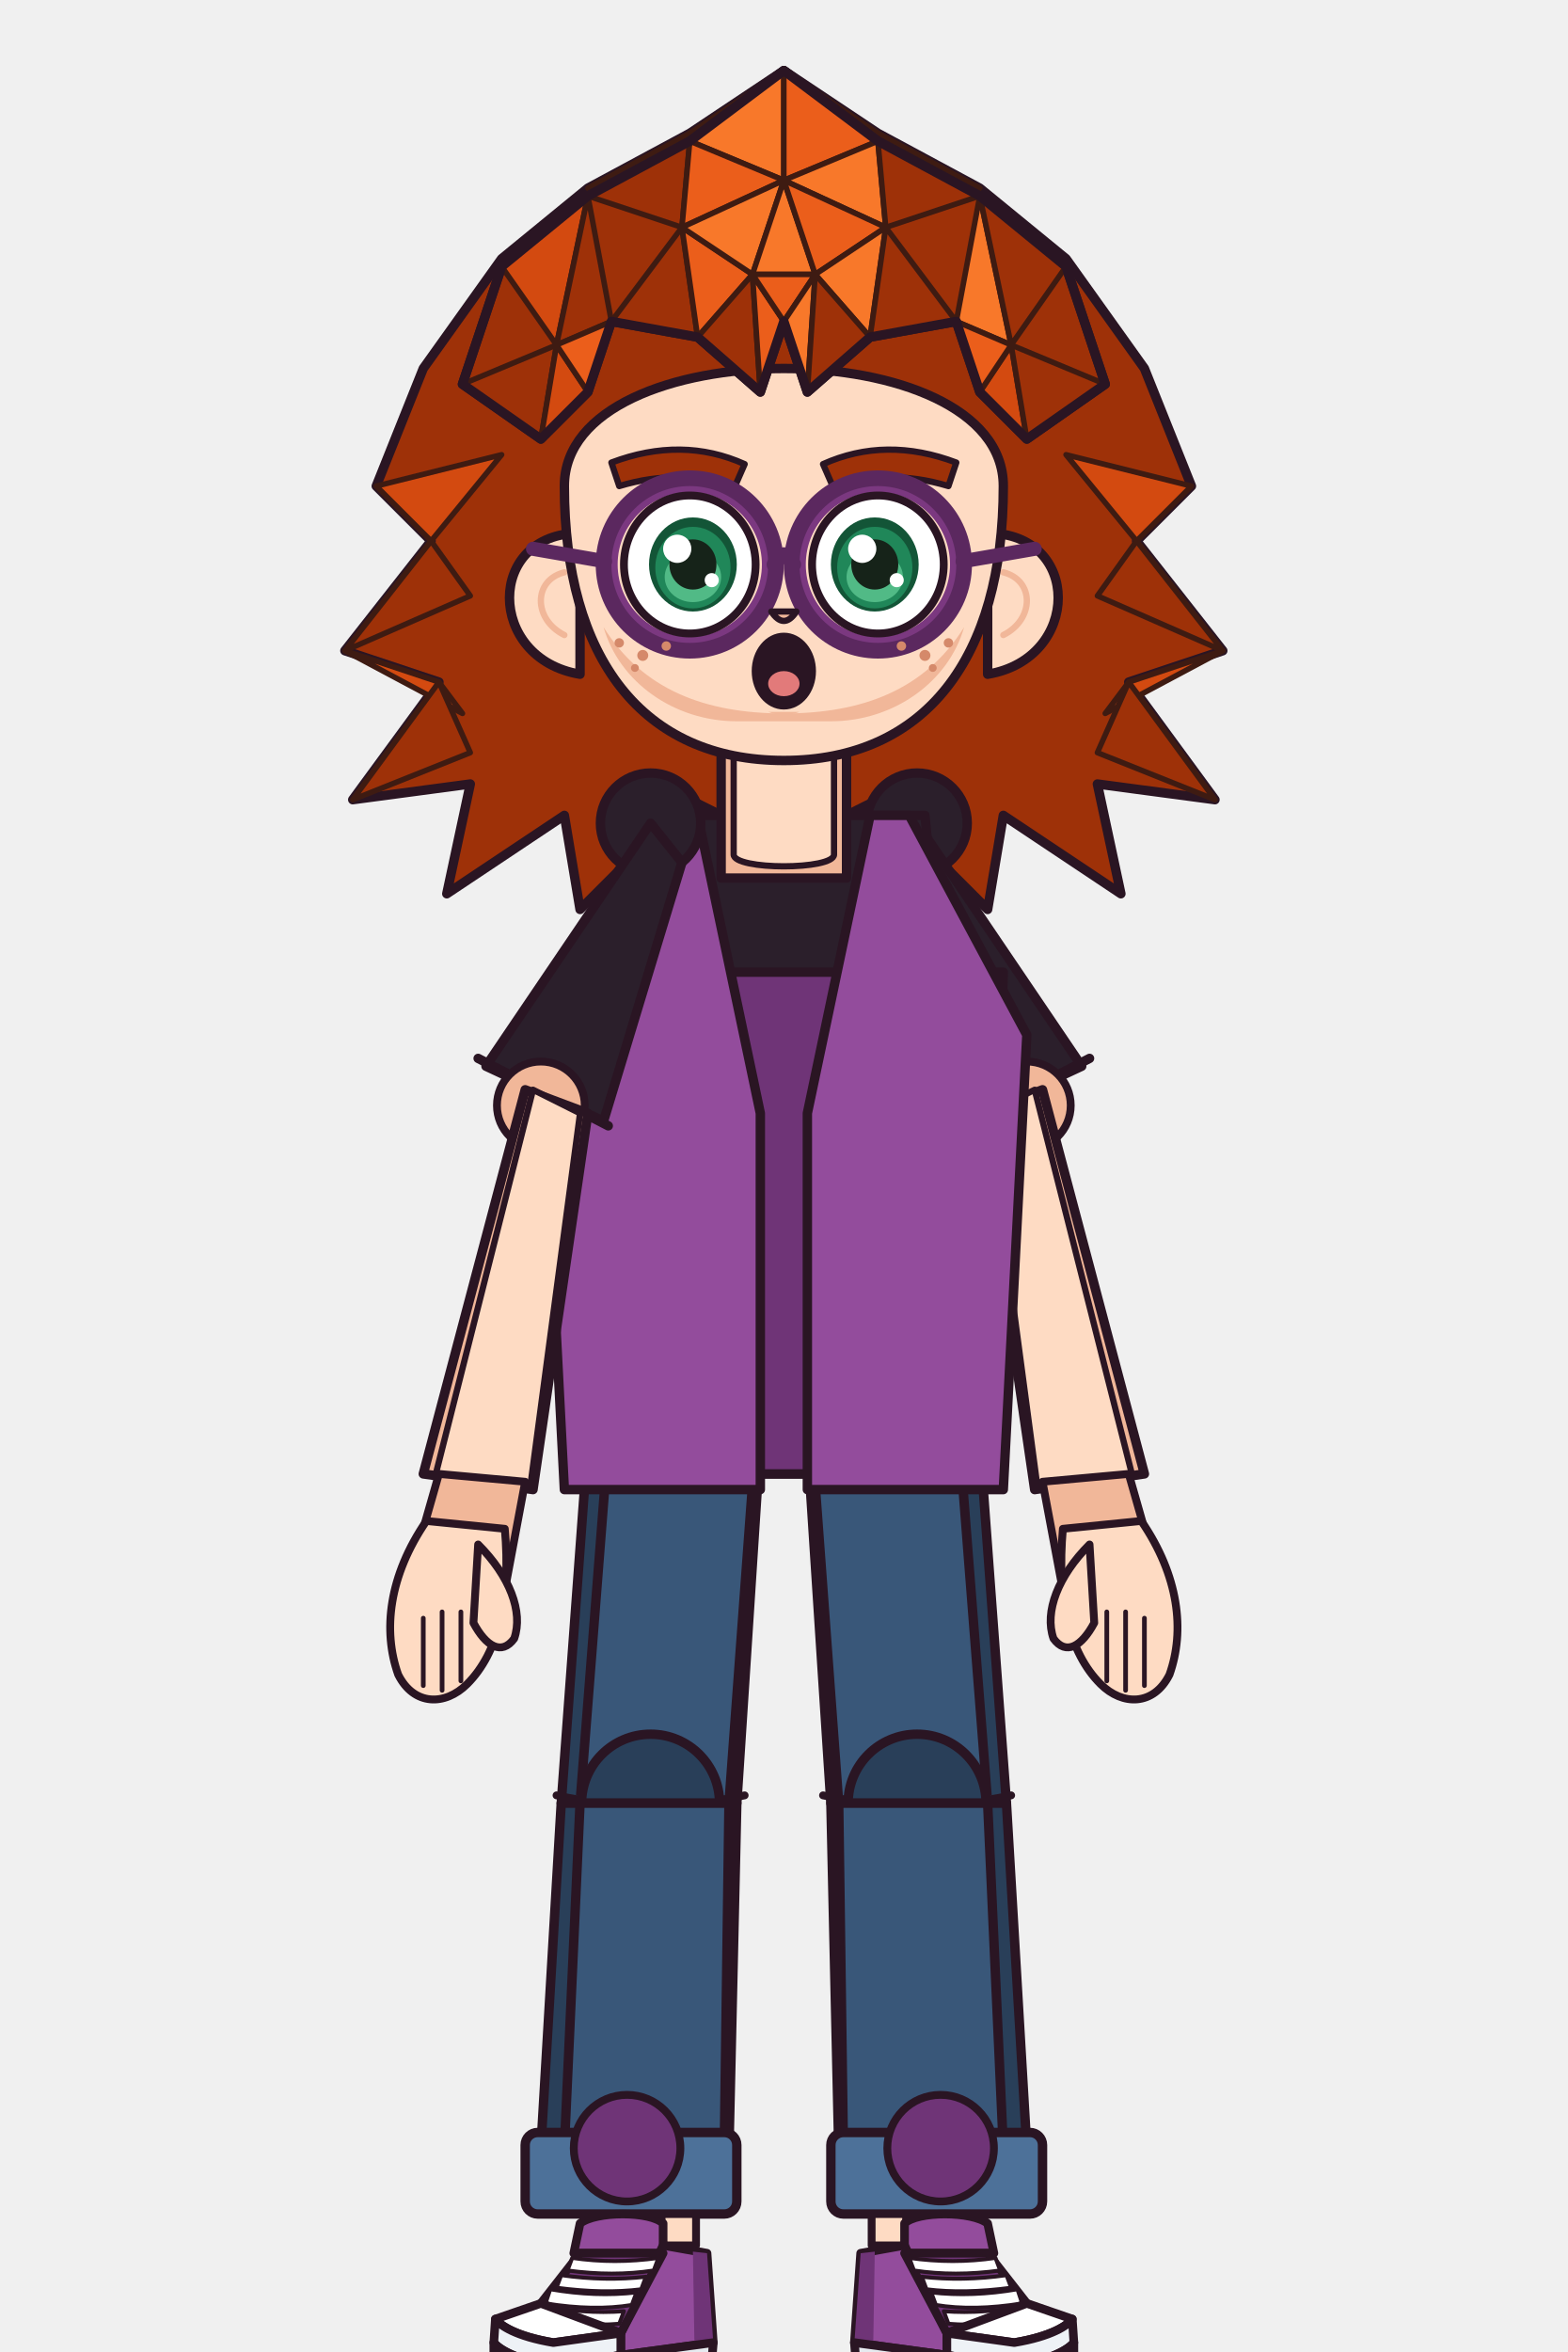
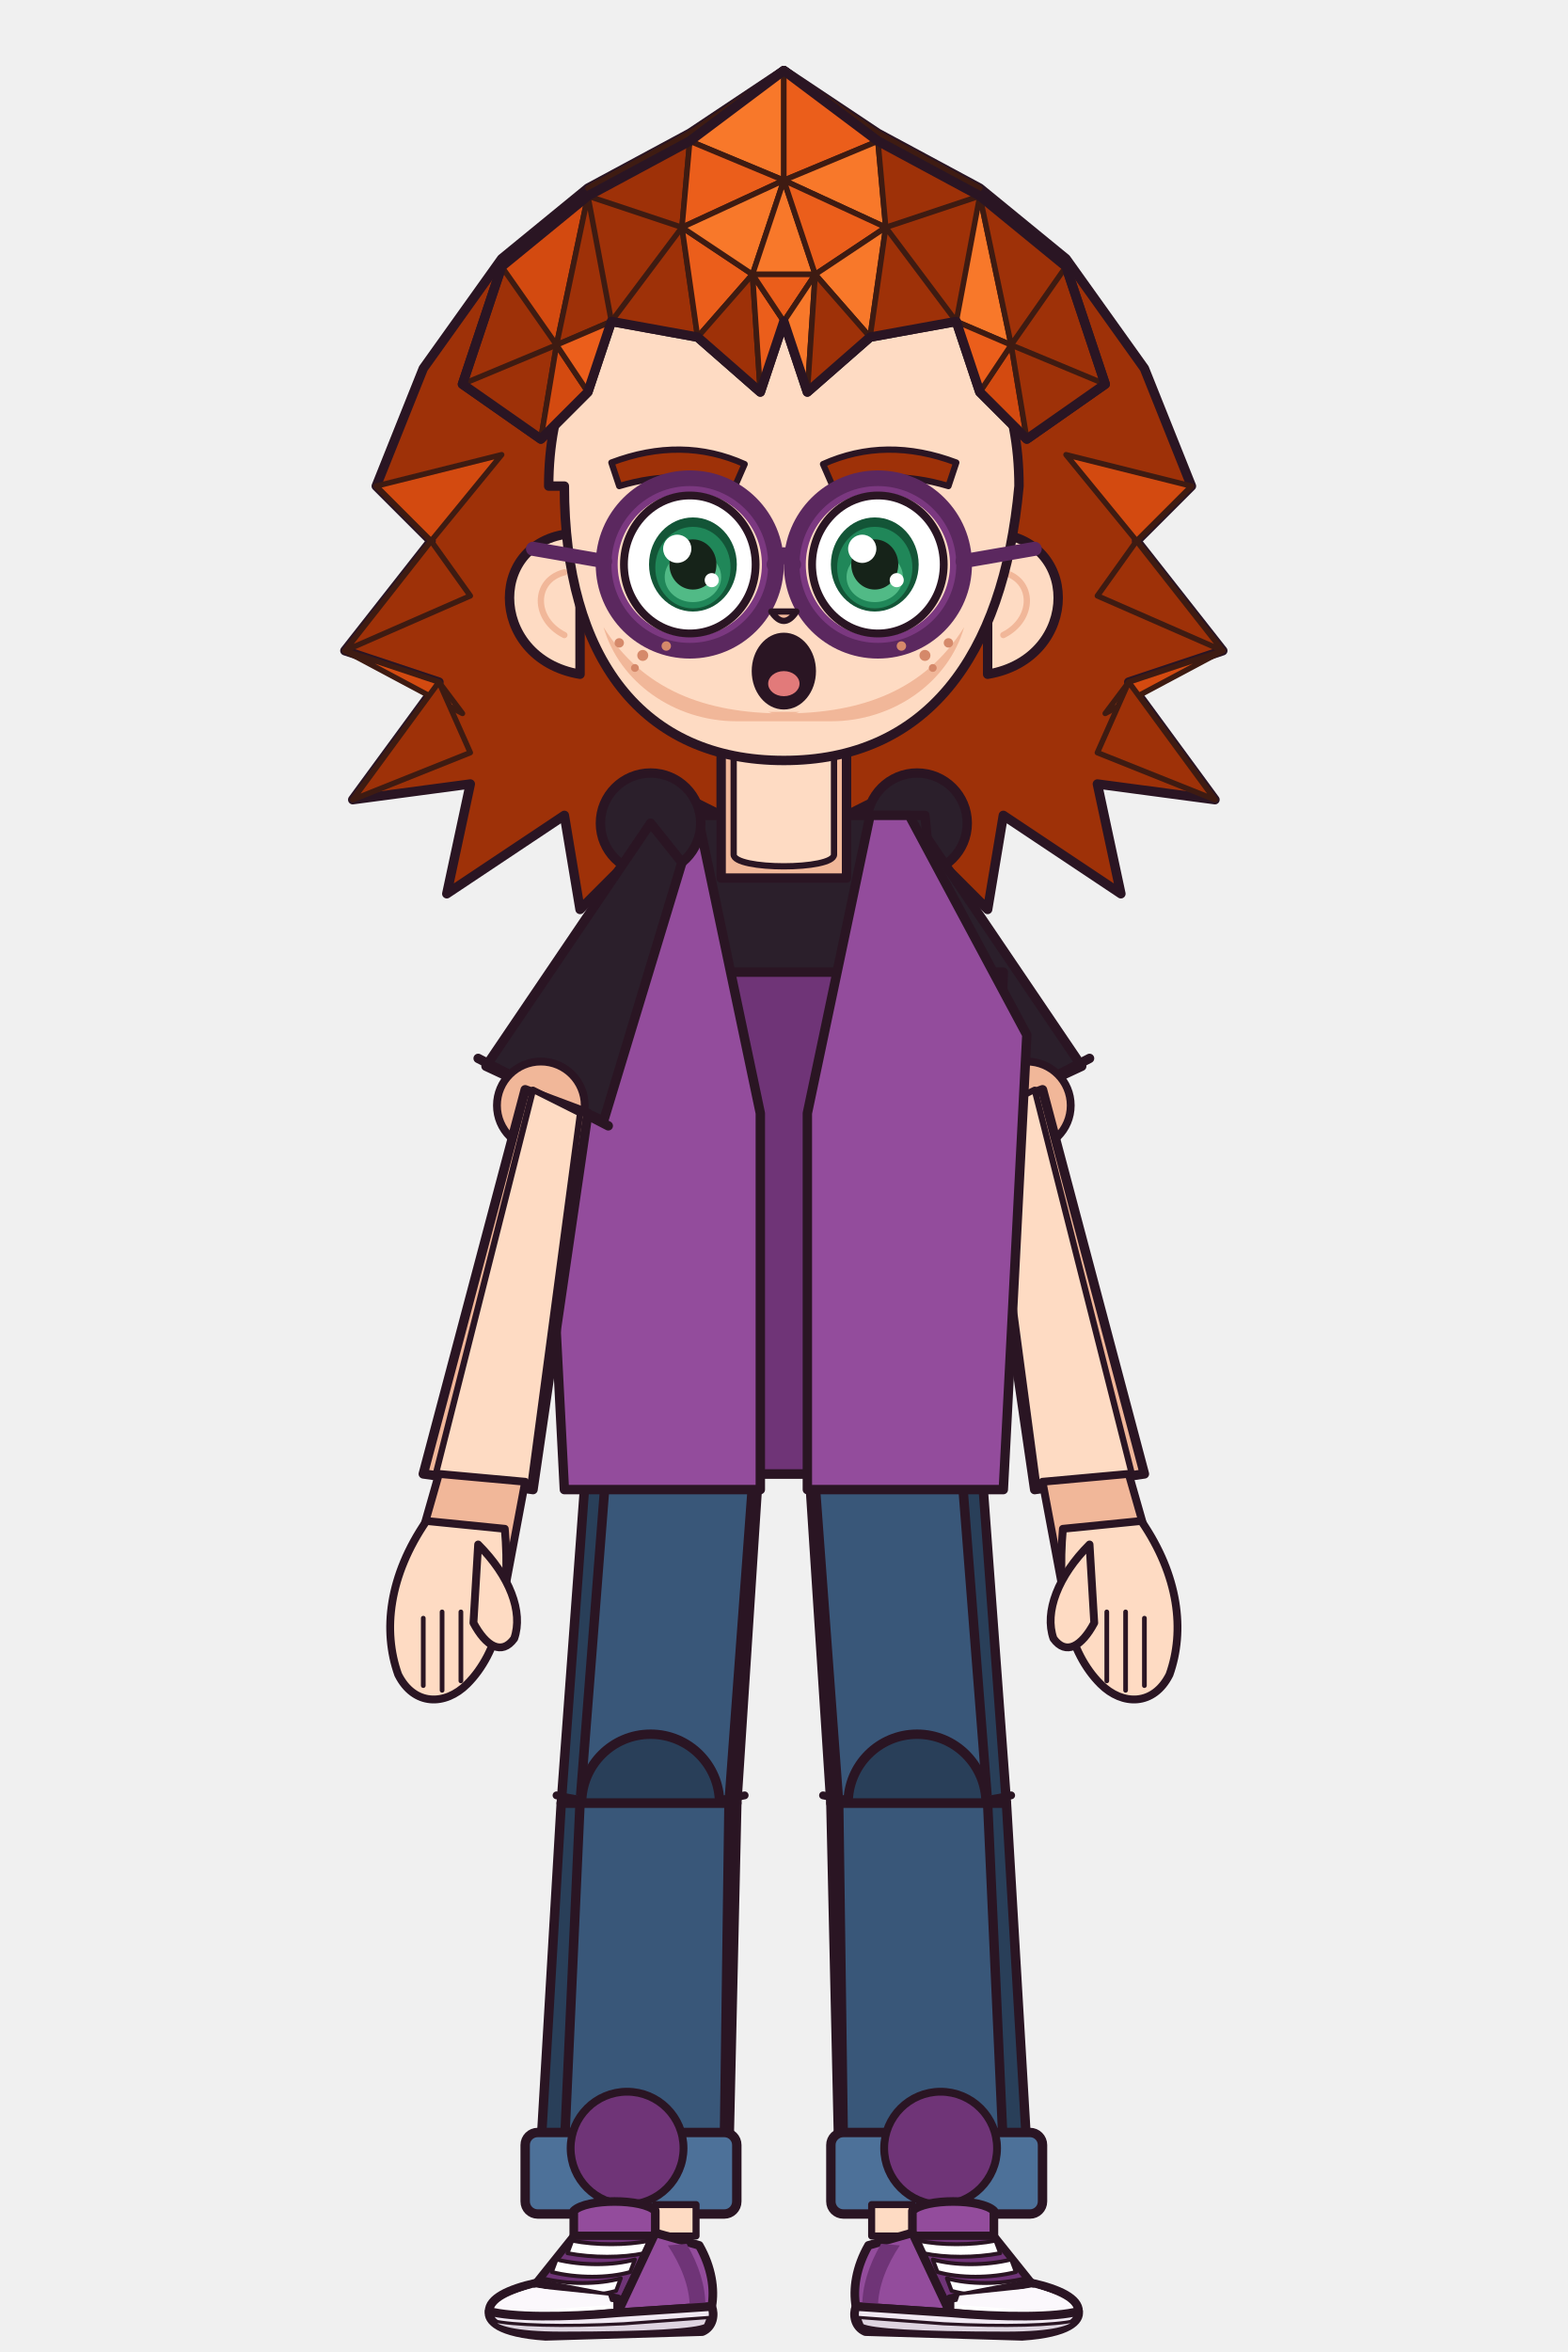
<svg xmlns="http://www.w3.org/2000/svg" viewBox="0 0 1000 1500" width="1000" height="1500">
  <rect width="1000" height="1500" fill="none" />
  <g id="character_root">
    <g id="fk_head_back" transform="rotate(0.0, 500, 520)">
      <g id="layer_head_back">
        <path fill="#9e3108" stroke="#2a1523" stroke-width="6" stroke-linecap="round" stroke-linejoin="round" d="M500 45 L440 85 L375 120 L320 165 L270 235 L240 310 L275 345 L220 415 L280 435 L225 510 L300 500 L285 570 L360 520 L370 580 L440 510 L500 540 L560 510 L630 580 L640 520 L715 570 L700 500 L775 510 L720 435 L780 415 L725 345 L760 310 L730 235 L680 165 L625 120 L560 85 Z" />
        <polygon points="240,310 275,345 320,290" fill="#d34a10" stroke="#3e1b12" stroke-width="3.5" stroke-linejoin="round" />
        <polygon points="275,345 220,415 300,380" fill="#9e3108" stroke="#3e1b12" stroke-width="3.5" stroke-linejoin="round" />
        <polygon points="220,415 280,435 295,455" fill="#d34a10" stroke="#3e1b12" stroke-width="3.5" stroke-linejoin="round" />
        <polygon points="280,435 225,510 300,480" fill="#9e3108" stroke="#3e1b12" stroke-width="3.5" stroke-linejoin="round" />
        <polygon points="760,310 725,345 680,290" fill="#d34a10" stroke="#3e1b12" stroke-width="3.5" stroke-linejoin="round" />
        <polygon points="725,345 780,415 700,380" fill="#9e3108" stroke="#3e1b12" stroke-width="3.5" stroke-linejoin="round" />
        <polygon points="780,415 720,435 705,455" fill="#d34a10" stroke="#3e1b12" stroke-width="3.5" stroke-linejoin="round" />
        <polygon points="720,435 775,510 700,480" fill="#9e3108" stroke="#3e1b12" stroke-width="3.5" stroke-linejoin="round" />
        <polygon points="500,45 440,85 500,140" fill="#eb5e1b" stroke="#3e1b12" stroke-width="3.5" stroke-linejoin="round" />
        <polygon points="500,45 500,140 560,85" fill="#f8782a" stroke="#3e1b12" stroke-width="3.5" stroke-linejoin="round" />
        <polygon points="440,85 375,120 440,165" fill="#9e3108" stroke="#3e1b12" stroke-width="3.5" stroke-linejoin="round" />
        <polygon points="440,85 440,165 500,140" fill="#d34a10" stroke="#3e1b12" stroke-width="3.5" stroke-linejoin="round" />
        <polygon points="560,85 500,140 560,165" fill="#d34a10" stroke="#3e1b12" stroke-width="3.5" stroke-linejoin="round" />
        <polygon points="560,85 625,120 560,165" fill="#9e3108" stroke="#3e1b12" stroke-width="3.5" stroke-linejoin="round" />
      </g>
    </g>
    <g id="fk_leg_r" transform="rotate(0.0, 565, 930)">
      <g id="layer_leg_upper_right">
        <circle cx="565" cy="930" r="48" fill="#293f59" stroke="#2a1523" stroke-width="6" />
        <path fill="#293f59" stroke="#2a1523" stroke-width="6" stroke-linecap="round" stroke-linejoin="round" d="M515 920 L530 1150 L642 1150 L625 920 Z" />
        <path fill="#395779" stroke="#2a1523" stroke-width="6" stroke-linecap="round" stroke-linejoin="round" d="M518 920 L535 1150 L630 1150 L612 920 Z" />
        <path fill="#293f59" stroke="#2a1523" stroke-width="5" stroke-linecap="round" d="M525 1145 Q585 1158 645 1145" />
      </g>
      <g id="fk_leg_lower_r" transform="rotate(0.0, 585, 1150)">
        <g id="layer_leg_lower_right">
          <circle cx="585" cy="1150" r="44" fill="#293f59" stroke="#2a1523" stroke-width="6" />
          <path fill="#293f59" stroke="#2a1523" stroke-width="6" stroke-linecap="round" stroke-linejoin="round" d="M530 1150 L535 1370 L655 1370 L642 1150 Z" />
          <path fill="#395779" stroke="#2a1523" stroke-width="6" stroke-linecap="round" stroke-linejoin="round" d="M535 1150 L538 1370 L640 1370 L630 1150 Z" />
          <rect x="530" y="1360" width="135" height="52" rx="8" fill="#4d7199" stroke="#2a1523" stroke-width="6" />
        </g>
        <g id="fk_shoe_r" transform="rotate(0.0, 600, 1380)">
          <g id="layer_shoe_right">
-             <circle cx="600" cy="1370" r="34" fill="#6f3477" stroke="#2a1523" stroke-width="5" />
-             <path fill="#fedbc3" stroke="#2a1523" stroke-width="5" stroke-linecap="round" stroke-linejoin="round" d="M578 1412 L556 1412 L556 1432 L578 1432 Z" />
-             <path fill="#934c9c" stroke="#2a1523" stroke-width="5.5" stroke-linecap="round" stroke-linejoin="round" d="M630 1418 C620 1410 585 1410 577 1418 L577 1437 L634 1437 Z" />
-             <path fill="#934c9c" stroke="#2a1523" stroke-width="5.5" stroke-linecap="round" stroke-linejoin="round" d="M577 1432 L549 1437 L545 1494 L604 1502 L604 1488 Z" />
-             <path fill="#6f3477" d="M558 1436 L549 1437 L545 1494 L557 1497 Z" />
-             <path fill="#6f3477" stroke="#2a1523" stroke-width="5.5" stroke-linecap="round" stroke-linejoin="round" d="M630 1437 L577 1437 L604 1488 L655 1469 Z" />
-             <path fill="#ffffff" stroke="#2a1523" stroke-width="2.5" stroke-linejoin="round" d="M635 1440 Q608 1444 580 1440 L583 1448 Q609 1452 638 1448 Z" />
-             <path fill="#ffffff" stroke="#2a1523" stroke-width="2.5" stroke-linejoin="round" d="M642 1451 Q614 1455 588 1452 L591 1460 Q615 1463 645 1459 Z" />
-             <path fill="#ffffff" stroke="#2a1523" stroke-width="2.5" stroke-linejoin="round" d="M649 1460 Q620 1465 594 1462 L597 1470 Q621 1474 652 1469 Z" />
-             <path fill="#ffffff" stroke="#2a1523" stroke-width="2.5" stroke-linejoin="round" d="M656 1470 Q628 1476 602 1474 L605 1482 Q629 1484 659 1478 Z" />
-             <path fill="#ffffff" stroke="#2a1523" stroke-width="5.5" stroke-linecap="round" stroke-linejoin="round" d="M655 1469 L604 1488 L647 1494 C671 1490 681 1483 684 1479 Z" />
-             <path fill="#eef2f6" stroke="#2a1523" stroke-width="5.5" stroke-linecap="round" stroke-linejoin="round" d="M684 1479 C681 1483 671 1490 647 1494 L604 1488 L604 1502 L647 1509 C671 1505 682 1498 685 1494 Z" />
-             <path fill="#f0e8f2" stroke="#2a1523" stroke-width="5.5" stroke-linecap="round" stroke-linejoin="round" d="M685 1494 C682 1498 671 1505 647 1509 L604 1502 L604 1526 L655 1533 C674 1530 684 1520 685 1508 Z" />
-             <path fill="#e6eaef" stroke="#2a1523" stroke-width="5.5" stroke-linecap="round" stroke-linejoin="round" d="M604 1502 L545 1494 L546 1506 L590 1530 L604 1526 Z" />
-             <line x1="604" y1="1502" x2="604" y2="1526" stroke="#2a1523" stroke-width="4.5" stroke-linecap="round" />
+             <circle cx="600" cy="1370" r="36" fill="#6f3477" stroke="#2a1523" stroke-width="5" />
+             <path fill="#fedbc3" stroke="#2a1523" stroke-width="4.5" stroke-linecap="round" stroke-linejoin="round" d="M582 1406 L556 1406 L556 1426 L582 1426 Z" />
+             <path fill="#934c9c" stroke="#2a1523" stroke-width="5.5" stroke-linecap="round" stroke-linejoin="round" d="M634 1410 C626 1402 590 1402 582 1410 L582 1426 L634 1426 Z" />
+             <path fill="#6f3477" stroke="#2a1523" stroke-width="5" stroke-linecap="round" stroke-linejoin="round" d="M634 1426 L582 1426 L606 1474 L658 1456 Z" />
+             <path fill="#ffffff" stroke="#2a1523" stroke-width="2.5" stroke-linejoin="round" d="M635 1429 C620 1432 600 1432 586 1429 L589 1437 C603 1440 622 1440 638 1437 Z" />
+             <path fill="#ffffff" stroke="#2a1523" stroke-width="2.5" stroke-linejoin="round" d="M645 1441 C629 1445 609 1445 595 1441 L598 1449 C612 1453 632 1453 648 1449 Z" />
+             <path fill="#ffffff" stroke="#2a1523" stroke-width="2.5" stroke-linejoin="round" d="M654 1453 C638 1457 618 1457 604 1453 L607 1461 C621 1465 641 1465 657 1461 Z" />
+             <path fill="#934c9c" stroke="#2a1523" stroke-width="5.5" stroke-linecap="round" stroke-linejoin="round" d="M582 1424 L554 1432 C546 1446 544 1460 546 1471 L606 1475 L582 1424 Z" />
+             <path fill="#6f3477" d="M562 1431 C554 1445 550 1458 550 1471 L560 1472 C560 1458 566 1444 574 1432 Z" />
+             <path fill="#ffffff" stroke="#2a1523" stroke-width="5.5" stroke-linecap="round" stroke-linejoin="round" d="M658 1456 C676 1460 688 1466 688 1474 C688 1478 678 1481 650 1479 L606 1475 L606 1466 Z" />
+             <path fill="#fbf8fc" d="M660 1459 C674 1463 684 1468 684 1474 L652 1473 L610 1470 L612 1464 Z" />
+             <path fill="#f0e8f2" stroke="#2a1523" stroke-width="5.5" stroke-linecap="round" stroke-linejoin="round" d="M688 1474 C689 1480 682 1488 652 1490 L552 1487 C545 1484 544 1476 546 1471 L606 1475 C640 1478 674 1478 688 1474 Z" />
+             <path fill="#ded4e0" stroke="#2a1523" stroke-width="2" stroke-linejoin="round" d="M686 1480 C672 1483 642 1484 602 1482 L548 1478 L550 1483 C556 1486 585 1488 642 1488 C672 1488 684 1484 686 1480 Z" />
          </g>
        </g>
      </g>
    </g>
    <g id="fk_leg_l" transform="rotate(0.0, 435, 930)">
      <g id="layer_leg_upper_left">
        <circle cx="435" cy="930" r="48" fill="#293f59" stroke="#2a1523" stroke-width="6" />
        <path fill="#293f59" stroke="#2a1523" stroke-width="6" stroke-linecap="round" stroke-linejoin="round" d="M375 920 L358 1150 L470 1150 L485 920 Z" />
        <path fill="#395779" stroke="#2a1523" stroke-width="6" stroke-linecap="round" stroke-linejoin="round" d="M388 920 L370 1150 L465 1150 L482 920 Z" />
        <path fill="#293f59" stroke="#2a1523" stroke-width="5" stroke-linecap="round" d="M355 1145 Q415 1158 475 1145" />
      </g>
      <g id="fk_leg_lower_l" transform="rotate(0.0, 415, 1150)">
        <g id="layer_leg_lower_left">
          <circle cx="415" cy="1150" r="44" fill="#293f59" stroke="#2a1523" stroke-width="6" />
          <path fill="#293f59" stroke="#2a1523" stroke-width="6" stroke-linecap="round" stroke-linejoin="round" d="M358 1150 L345 1370 L465 1370 L470 1150 Z" />
          <path fill="#395779" stroke="#2a1523" stroke-width="6" stroke-linecap="round" stroke-linejoin="round" d="M370 1150 L360 1370 L462 1370 L465 1150 Z" />
          <rect x="335" y="1360" width="135" height="52" rx="8" fill="#4d7199" stroke="#2a1523" stroke-width="6" />
        </g>
        <g id="fk_shoe_l" transform="rotate(0.0, 400, 1380)">
          <g id="layer_shoe_left">
-             <circle cx="400" cy="1370" r="34" fill="#6f3477" stroke="#2a1523" stroke-width="5" />
-             <path fill="#fedbc3" stroke="#2a1523" stroke-width="5" stroke-linecap="round" stroke-linejoin="round" d="M422 1412 L444 1412 L444 1432 L422 1432 Z" />
-             <path fill="#934c9c" stroke="#2a1523" stroke-width="5.5" stroke-linecap="round" stroke-linejoin="round" d="M370 1418 C380 1410 415 1410 423 1418 L423 1437 L366 1437 Z" />
-             <path fill="#934c9c" stroke="#2a1523" stroke-width="5.5" stroke-linecap="round" stroke-linejoin="round" d="M423 1432 L451 1437 L455 1494 L396 1502 L396 1488 Z" />
-             <path fill="#6f3477" d="M442 1436 L451 1437 L455 1494 L443 1497 Z" />
-             <path fill="#6f3477" stroke="#2a1523" stroke-width="5.5" stroke-linecap="round" stroke-linejoin="round" d="M370 1437 L423 1437 L396 1488 L345 1469 Z" />
-             <path fill="#ffffff" stroke="#2a1523" stroke-width="2.5" stroke-linejoin="round" d="M365 1440 Q392 1444 420 1440 L417 1448 Q391 1452 362 1448 Z" />
-             <path fill="#ffffff" stroke="#2a1523" stroke-width="2.5" stroke-linejoin="round" d="M358 1451 Q386 1455 412 1452 L409 1460 Q385 1463 355 1459 Z" />
-             <path fill="#ffffff" stroke="#2a1523" stroke-width="2.5" stroke-linejoin="round" d="M351 1460 Q380 1465 406 1462 L403 1470 Q379 1474 348 1469 Z" />
-             <path fill="#ffffff" stroke="#2a1523" stroke-width="2.5" stroke-linejoin="round" d="M344 1470 Q372 1476 398 1474 L395 1482 Q371 1484 341 1478 Z" />
-             <path fill="#ffffff" stroke="#2a1523" stroke-width="5.5" stroke-linecap="round" stroke-linejoin="round" d="M345 1469 L396 1488 L353 1494 C329 1490 319 1483 316 1479 Z" />
-             <path fill="#eef2f6" stroke="#2a1523" stroke-width="5.5" stroke-linecap="round" stroke-linejoin="round" d="M316 1479 C319 1483 329 1490 353 1494 L396 1488 L396 1502 L353 1509 C329 1505 318 1498 315 1494 Z" />
-             <path fill="#f0e8f2" stroke="#2a1523" stroke-width="5.5" stroke-linecap="round" stroke-linejoin="round" d="M315 1494 C318 1498 329 1505 353 1509 L396 1502 L396 1526 L345 1533 C326 1530 316 1520 315 1508 Z" />
-             <path fill="#e6eaef" stroke="#2a1523" stroke-width="5.5" stroke-linecap="round" stroke-linejoin="round" d="M396 1502 L455 1494 L454 1506 L410 1530 L396 1526 Z" />
-             <line x1="396" y1="1502" x2="396" y2="1526" stroke="#2a1523" stroke-width="4.5" stroke-linecap="round" />
+             <circle cx="400" cy="1370" r="36" fill="#6f3477" stroke="#2a1523" stroke-width="5" />
+             <path fill="#fedbc3" stroke="#2a1523" stroke-width="4.5" stroke-linecap="round" stroke-linejoin="round" d="M418 1406 L444 1406 L444 1426 L418 1426 Z" />
+             <path fill="#934c9c" stroke="#2a1523" stroke-width="5.5" stroke-linecap="round" stroke-linejoin="round" d="M366 1410 C374 1402 410 1402 418 1410 L418 1426 L366 1426 Z" />
+             <path fill="#6f3477" stroke="#2a1523" stroke-width="5" stroke-linecap="round" stroke-linejoin="round" d="M366 1426 L418 1426 L394 1474 L342 1456 Z" />
+             <path fill="#ffffff" stroke="#2a1523" stroke-width="2.5" stroke-linejoin="round" d="M365 1429 C380 1432 400 1432 414 1429 L411 1437 C397 1440 378 1440 362 1437 Z" />
+             <path fill="#ffffff" stroke="#2a1523" stroke-width="2.5" stroke-linejoin="round" d="M355 1441 C371 1445 391 1445 405 1441 L402 1449 C388 1453 368 1453 352 1449 Z" />
+             <path fill="#ffffff" stroke="#2a1523" stroke-width="2.5" stroke-linejoin="round" d="M346 1453 C362 1457 382 1457 396 1453 L393 1461 C379 1465 359 1465 343 1461 Z" />
+             <path fill="#934c9c" stroke="#2a1523" stroke-width="5.5" stroke-linecap="round" stroke-linejoin="round" d="M418 1424 L446 1432 C454 1446 456 1460 454 1471 L394 1475 L418 1424 Z" />
+             <path fill="#6f3477" d="M438 1431 C446 1445 450 1458 450 1471 L440 1472 C440 1458 434 1444 426 1432 Z" />
+             <path fill="#ffffff" stroke="#2a1523" stroke-width="5.5" stroke-linecap="round" stroke-linejoin="round" d="M342 1456 C324 1460 312 1466 312 1474 C312 1478 322 1481 350 1479 L394 1475 L394 1466 Z" />
+             <path fill="#fbf8fc" d="M340 1459 C326 1463 316 1468 316 1474 L348 1473 L390 1470 L388 1464 Z" />
+             <path fill="#f0e8f2" stroke="#2a1523" stroke-width="5.5" stroke-linecap="round" stroke-linejoin="round" d="M312 1474 C311 1480 318 1488 348 1490 L448 1487 C455 1484 456 1476 454 1471 L394 1475 C360 1478 326 1478 312 1474 Z" />
+             <path fill="#ded4e0" stroke="#2a1523" stroke-width="2" stroke-linejoin="round" d="M314 1480 C328 1483 358 1484 398 1482 L452 1478 L450 1483 C444 1486 415 1488 358 1488 C328 1488 316 1484 314 1480 Z" />
          </g>
        </g>
      </g>
    </g>
    <g id="fk_arm_r" transform="rotate(0.0, 585, 525)">
      <g id="layer_arm_upper_right">
        <circle cx="585" cy="525" r="32" fill="#2b1f2b" stroke="#2a1523" stroke-width="6" />
        <path fill="#2b1f2b" stroke="#2a1523" stroke-width="6" stroke-linecap="round" stroke-linejoin="round" d="M585 525 L690 680 L615 715 L565 550 Z" />
        <path fill="#2b1f2b" stroke="#2a1523" stroke-width="6" stroke-linecap="round" stroke-linejoin="round" d="M695 675 L612 718" />
      </g>
      <g id="fk_arm_lower_r" transform="rotate(0.0, 655, 705)">
        <g id="layer_arm_lower_right">
          <circle cx="655" cy="705" r="28" fill="#f1b799" stroke="#2a1523" stroke-width="5" />
          <path fill="#f1b799" stroke="#2a1523" stroke-width="6" stroke-linecap="round" stroke-linejoin="round" d="M665 695 L730 940 L660 950 L625 710 Z" />
          <path fill="#fedbc3" stroke="#2a1523" stroke-width="4" stroke-linecap="round" stroke-linejoin="round" d="M660 695 L722 940 L662 950 L630 710 Z" />
          <g id="girl_hand_r">
            <path fill="#f1b799" stroke="#2a1523" stroke-width="5" stroke-linecap="round" stroke-linejoin="round" d="M720 940 L740 1010 L680 1025 L665 945 Z" />
            <path fill="#fedbc3" stroke="#2a1523" stroke-width="5" stroke-linecap="round" stroke-linejoin="round" d="M728 970 C752 1005 756 1040 746 1068 C736 1088 716 1088 702 1074 C682 1054 674 1020 678 975 Z" />
            <path fill="#fedbc3" stroke="#2a1523" stroke-width="5" stroke-linecap="round" stroke-linejoin="round" d="M695 985 C675 1005 666 1028 672 1045 C680 1056 690 1050 698 1035 Z" />
            <line x1="730" y1="1075" x2="730" y2="1032" stroke="#2a1523" stroke-width="3" stroke-linecap="round" />
            <line x1="718" y1="1078" x2="718" y2="1028" stroke="#2a1523" stroke-width="3" stroke-linecap="round" />
            <line x1="706" y1="1072" x2="706" y2="1028" stroke="#2a1523" stroke-width="3" stroke-linecap="round" />
          </g>
        </g>
      </g>
    </g>
    <g id="layer_torso">
      <path fill="#2b1f2b" stroke="#2a1523" stroke-width="6" stroke-linecap="round" stroke-linejoin="round" d="M410 520 L370 940 L630 940 L590 520 Z" />
      <path fill="#fedbc3" stroke="#2a1523" stroke-width="5" stroke-linecap="round" stroke-linejoin="round" d="M465 520 C475 550 525 550 535 520 Z" />
      <path fill="#6f3477" stroke="#2a1523" stroke-width="6" stroke-linecap="round" stroke-linejoin="round" d="M360 620 L370 940 L630 940 L640 620 Z" />
      <path fill="#934c9c" stroke="#2a1523" stroke-width="6" stroke-linecap="round" stroke-linejoin="round" d="M420 520 L345 660 L360 950 L485 950 L485 710 L445 520 Z" />
      <path fill="#934c9c" stroke="#2a1523" stroke-width="6" stroke-linecap="round" stroke-linejoin="round" d="M580 520 L655 660 L640 950 L515 950 L515 710 L555 520 Z" />
    </g>
    <g id="fk_head_base" transform="rotate(0.0, 500, 520)">
      <g id="layer_head_base">
        <path fill="#f1b799" stroke="#2a1523" stroke-width="6" stroke-linecap="round" stroke-linejoin="round" d="M460 450 L460 560 L540 560 L540 450 Z" />
        <path fill="#fedbc3" stroke="#2a1523" stroke-width="4" stroke-linecap="round" stroke-linejoin="round" d="M468 450 L468 545 C468 555 532 555 532 545 L532 450 Z" />
        <path fill="#fedbc3" stroke="#2a1523" stroke-width="6" stroke-linecap="round" stroke-linejoin="round" d="M370 340 C310 340 310 420 370 430 Z" />
        <path fill="none" stroke="#f1b799" stroke-width="4" stroke-linecap="round" d="M360 365 C340 370 340 395 360 405" />
        <path fill="#fedbc3" stroke="#2a1523" stroke-width="6" stroke-linecap="round" stroke-linejoin="round" d="M630 340 C690 340 690 420 630 430 Z" />
        <path fill="none" stroke="#f1b799" stroke-width="4" stroke-linecap="round" d="M640 365 C660 370 660 395 640 405" />
-         <path fill="#fedbc3" stroke="#2a1523" stroke-width="6" stroke-linecap="round" stroke-linejoin="round" d="M360 310 C360 210 640 210 640 310 C640 420 590 485 500 485 C410 485 360 420 360 310 Z" />
+         <path fill="#fedbc3" stroke="#2a1523" stroke-width="6" stroke-linecap="round" stroke-linejoin="round" d="M350 310 C350 100 650 100 650 310 C640 420 590 485 500 485 C410 485 360 420 360 310 Z" />
        <path fill="#f1b799" d="M470 460 C430 460 395 435 385 400 C410 440 450 455 500 455 C550 455 590 440 615 400 C605 435 570 460 530 460 Z" />
        <path fill="#9e3108" stroke="#2a1523" stroke-width="4" stroke-linecap="round" stroke-linejoin="round" d="M390 295 Q435 278 475 296 L468 312 Q435 298 395 310 Z" />
        <path fill="#9e3108" stroke="#2a1523" stroke-width="4" stroke-linecap="round" stroke-linejoin="round" d="M610 295 Q565 278 525 296 L532 312 Q565 298 605 310 Z" />
        <circle cx="440" cy="360" r="54" fill="none" stroke="#5b285f" stroke-width="12" stroke-linecap="round" />
        <circle cx="440" cy="360" r="48" fill="none" stroke="#7b3880" stroke-width="4" />
        <circle cx="560" cy="360" r="54" fill="none" stroke="#5b285f" stroke-width="12" stroke-linecap="round" />
        <circle cx="560" cy="360" r="48" fill="none" stroke="#7b3880" stroke-width="4" />
        <path fill="none" stroke="#5b285f" stroke-width="10" stroke-linecap="round" d="M494 360 Q500 348 506 360" />
        <line x1="386" y1="358" x2="340" y2="350" stroke="#5b285f" stroke-width="9" stroke-linecap="round" />
        <line x1="614" y1="358" x2="660" y2="350" stroke="#5b285f" stroke-width="9" stroke-linecap="round" />
        <circle cx="395" cy="410" r="3" fill="#d5896a" />
        <circle cx="410" cy="418" r="3.5" fill="#d5896a" />
        <circle cx="425" cy="412" r="3" fill="#d5896a" />
        <circle cx="405" cy="426" r="2.5" fill="#d5896a" />
        <circle cx="605" cy="410" r="3" fill="#d5896a" />
        <circle cx="590" cy="418" r="3.5" fill="#d5896a" />
        <circle cx="575" cy="412" r="3" fill="#d5896a" />
        <circle cx="595" cy="426" r="2.5" fill="#d5896a" />
        <path fill="#f1b799" stroke="#2a1523" stroke-width="4" stroke-linecap="round" stroke-linejoin="round" d="M492 390 Q500 402 508 390 Z" />
        <path fill="#9e3108" stroke="#2a1523" stroke-width="6" stroke-linecap="round" stroke-linejoin="round" d="M500 45 L440 90 L375 125 L320 170 L295 245 L345 280 L375 250 L390 205 L445 215 L485 250 L500 205 L515 250 L555 215 L610 205 L625 250 L655 280 L705 245 L680 170 L625 125 L560 90 Z" />
        <polygon points="500,45 440,90 500,115" fill="#f8782a" stroke="#3e1b12" stroke-width="3.5" stroke-linejoin="round" />
        <polygon points="500,45 500,115 560,90" fill="#eb5e1b" stroke="#3e1b12" stroke-width="3.5" stroke-linejoin="round" />
        <polygon points="440,90 375,125 435,145" fill="#9e3108" stroke="#3e1b12" stroke-width="3.5" stroke-linejoin="round" />
        <polygon points="440,90 435,145 500,115" fill="#eb5e1b" stroke="#3e1b12" stroke-width="3.5" stroke-linejoin="round" />
        <polygon points="560,90 500,115 565,145" fill="#f8782a" stroke="#3e1b12" stroke-width="3.5" stroke-linejoin="round" />
        <polygon points="560,90 625,125 565,145" fill="#9e3108" stroke="#3e1b12" stroke-width="3.5" stroke-linejoin="round" />
        <polygon points="435,145 390,205 445,215" fill="#9e3108" stroke="#3e1b12" stroke-width="3.5" stroke-linejoin="round" />
        <polygon points="435,145 445,215 480,175" fill="#eb5e1b" stroke="#3e1b12" stroke-width="3.5" stroke-linejoin="round" />
        <polygon points="500,115 435,145 480,175" fill="#f8782a" stroke="#3e1b12" stroke-width="3.5" stroke-linejoin="round" />
        <polygon points="500,115 480,175 520,175" fill="#f8782a" stroke="#3e1b12" stroke-width="3.5" stroke-linejoin="round" />
        <polygon points="500,115 520,175 565,145" fill="#eb5e1b" stroke="#3e1b12" stroke-width="3.5" stroke-linejoin="round" />
        <polygon points="565,145 520,175 555,215" fill="#f8782a" stroke="#3e1b12" stroke-width="3.5" stroke-linejoin="round" />
        <polygon points="565,145 555,215 610,205" fill="#9e3108" stroke="#3e1b12" stroke-width="3.5" stroke-linejoin="round" />
        <polygon points="480,175 445,215 485,250" fill="#9e3108" stroke="#3e1b12" stroke-width="3.5" stroke-linejoin="round" />
        <polygon points="480,175 485,250 500,205" fill="#eb5e1b" stroke="#3e1b12" stroke-width="3.5" stroke-linejoin="round" />
        <polygon points="480,175 520,175 500,205" fill="#eb5e1b" stroke="#3e1b12" stroke-width="3.5" stroke-linejoin="round" />
        <polygon points="520,175 500,205 515,250" fill="#f8782a" stroke="#3e1b12" stroke-width="3.5" stroke-linejoin="round" />
        <polygon points="520,175 515,250 555,215" fill="#9e3108" stroke="#3e1b12" stroke-width="3.5" stroke-linejoin="round" />
        <polygon points="375,125 320,170 355,220" fill="#d34a10" stroke="#3e1b12" stroke-width="3.5" stroke-linejoin="round" />
        <polygon points="375,125 355,220 390,205" fill="#9e3108" stroke="#3e1b12" stroke-width="3.5" stroke-linejoin="round" />
        <polygon points="355,220 295,245 345,280" fill="#9e3108" stroke="#3e1b12" stroke-width="3.5" stroke-linejoin="round" />
        <polygon points="355,220 345,280 375,250" fill="#d34a10" stroke="#3e1b12" stroke-width="3.5" stroke-linejoin="round" />
        <polygon points="355,220 375,250 390,205" fill="#eb5e1b" stroke="#3e1b12" stroke-width="3.5" stroke-linejoin="round" />
        <polygon points="625,125 610,205 645,220" fill="#f8782a" stroke="#3e1b12" stroke-width="3.5" stroke-linejoin="round" />
        <polygon points="625,125 645,220 680,170" fill="#9e3108" stroke="#3e1b12" stroke-width="3.5" stroke-linejoin="round" />
        <polygon points="645,220 625,250 655,280" fill="#d34a10" stroke="#3e1b12" stroke-width="3.5" stroke-linejoin="round" />
        <polygon points="645,220 610,205 625,250" fill="#eb5e1b" stroke="#3e1b12" stroke-width="3.5" stroke-linejoin="round" />
        <polygon points="645,220 655,280 705,245" fill="#9e3108" stroke="#3e1b12" stroke-width="3.5" stroke-linejoin="round" />
        <path fill="none" stroke="#2a1523" stroke-width="6" stroke-linecap="round" stroke-linejoin="round" d="M500 45 L440 90 L375 125 L320 170 L295 245 L345 280 L375 250 L390 205 L445 215 L485 250 L500 205 L515 250 L555 215 L610 205 L625 250 L655 280 L705 245 L680 170 L625 125 L560 90 Z" />
      </g>
      <g id="layer_eyes_open">
        <ellipse cx="440" cy="360" rx="42" ry="44" fill="#ffffff" stroke="#2a1523" stroke-width="5" />
        <ellipse cx="442" cy="360" rx="28" ry="30" fill="#135537" />
        <ellipse cx="442" cy="362" rx="24" ry="26" fill="#208759" />
        <ellipse cx="442" cy="368" rx="18" ry="16" fill="#51ba86" />
        <ellipse cx="442" cy="360" rx="15" ry="16" fill="#162319" />
        <circle cx="432" cy="350" r="9" fill="#ffffff" />
        <circle cx="454" cy="370" r="4.5" fill="#ffffff" />
        <ellipse cx="560" cy="360" rx="42" ry="44" fill="#ffffff" stroke="#2a1523" stroke-width="5" />
        <ellipse cx="558" cy="360" rx="28" ry="30" fill="#135537" />
        <ellipse cx="558" cy="362" rx="24" ry="26" fill="#208759" />
        <ellipse cx="558" cy="368" rx="18" ry="16" fill="#51ba86" />
        <ellipse cx="558" cy="360" rx="15" ry="16" fill="#162319" />
        <circle cx="550" cy="350" r="9" fill="#ffffff" />
        <circle cx="572" cy="370" r="4.5" fill="#ffffff" />
      </g>
      <g id="layer_mouth_round_o">
        <ellipse cx="500" cy="428" rx="18" ry="22" fill="#2a1523" stroke="#2a1523" stroke-width="5" />
        <ellipse cx="500" cy="436" rx="10" ry="8" fill="#e27a7a" />
        <path fill="#f1b799" d="M490 454 Q500 458 510 454 Z" />
      </g>
    </g>
    <g id="fk_arm_l" transform="rotate(0.0, 415, 525)">
      <g id="layer_arm_upper_left">
        <circle cx="415" cy="525" r="32" fill="#2b1f2b" stroke="#2a1523" stroke-width="6" />
        <path fill="#2b1f2b" stroke="#2a1523" stroke-width="6" stroke-linecap="round" stroke-linejoin="round" d="M415 525 L310 680 L385 715 L435 550 Z" />
        <path fill="#2b1f2b" stroke="#2a1523" stroke-width="6" stroke-linecap="round" stroke-linejoin="round" d="M305 675 L388 718" />
      </g>
      <g id="fk_arm_lower_l" transform="rotate(0.0, 345, 705)">
        <g id="layer_arm_lower_left">
          <circle cx="345" cy="705" r="28" fill="#f1b799" stroke="#2a1523" stroke-width="5" />
          <path fill="#f1b799" stroke="#2a1523" stroke-width="6" stroke-linecap="round" stroke-linejoin="round" d="M335 695 L270 940 L340 950 L375 710 Z" />
          <path fill="#fedbc3" stroke="#2a1523" stroke-width="4" stroke-linecap="round" stroke-linejoin="round" d="M340 695 L278 940 L338 950 L370 710 Z" />
          <g id="girl_hand_l">
            <path fill="#f1b799" stroke="#2a1523" stroke-width="5" stroke-linecap="round" stroke-linejoin="round" d="M280 940 L260 1010 L320 1025 L335 945 Z" />
            <path fill="#fedbc3" stroke="#2a1523" stroke-width="5" stroke-linecap="round" stroke-linejoin="round" d="M272 970 C248 1005 244 1040 254 1068 C264 1088 284 1088 298 1074 C318 1054 326 1020 322 975 Z" />
            <path fill="#fedbc3" stroke="#2a1523" stroke-width="5" stroke-linecap="round" stroke-linejoin="round" d="M305 985 C325 1005 334 1028 328 1045 C320 1056 310 1050 302 1035 Z" />
            <line x1="270" y1="1075" x2="270" y2="1032" stroke="#2a1523" stroke-width="3" stroke-linecap="round" />
            <line x1="282" y1="1078" x2="282" y2="1028" stroke="#2a1523" stroke-width="3" stroke-linecap="round" />
            <line x1="294" y1="1072" x2="294" y2="1028" stroke="#2a1523" stroke-width="3" stroke-linecap="round" />
          </g>
        </g>
      </g>
    </g>
  </g>
</svg>
